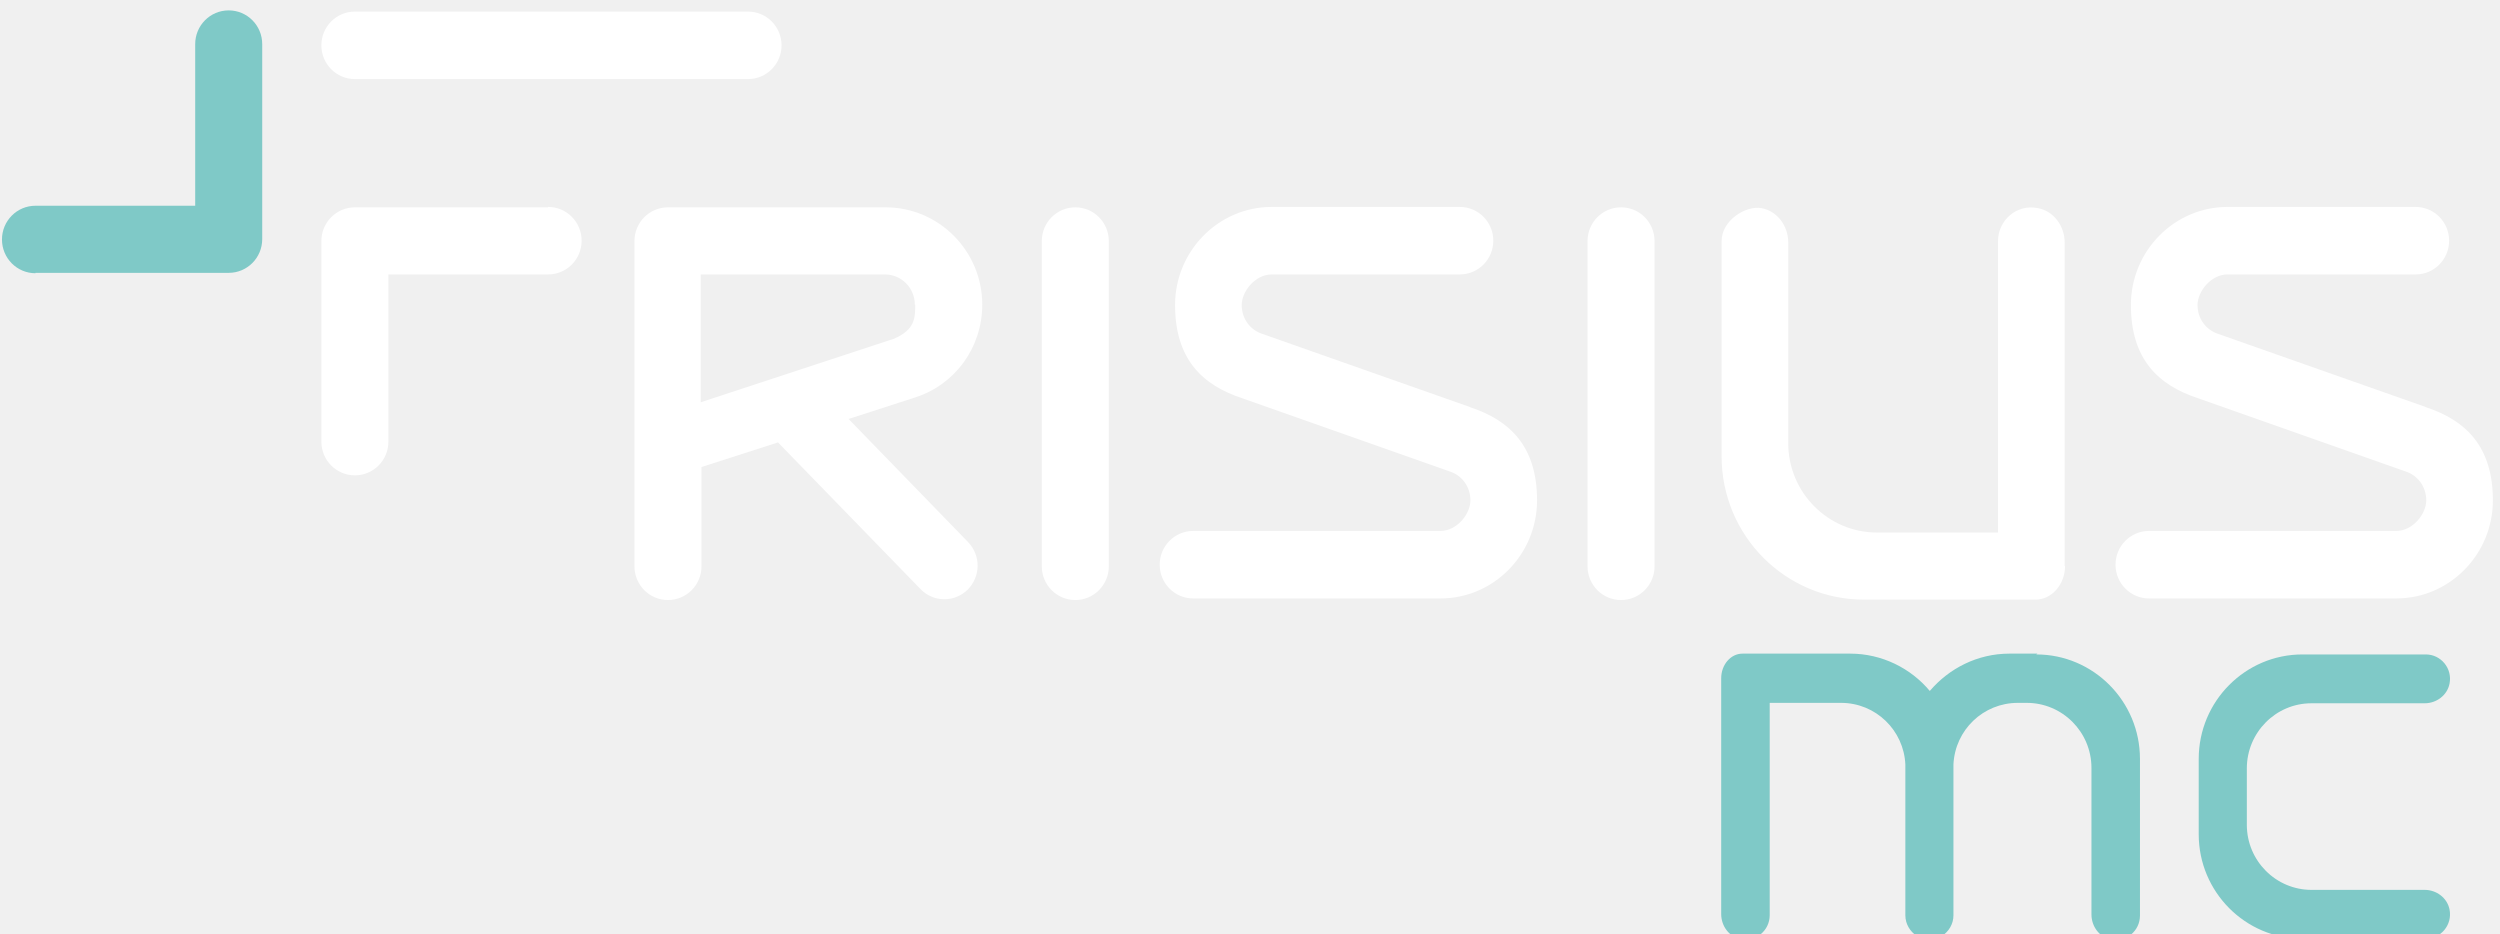
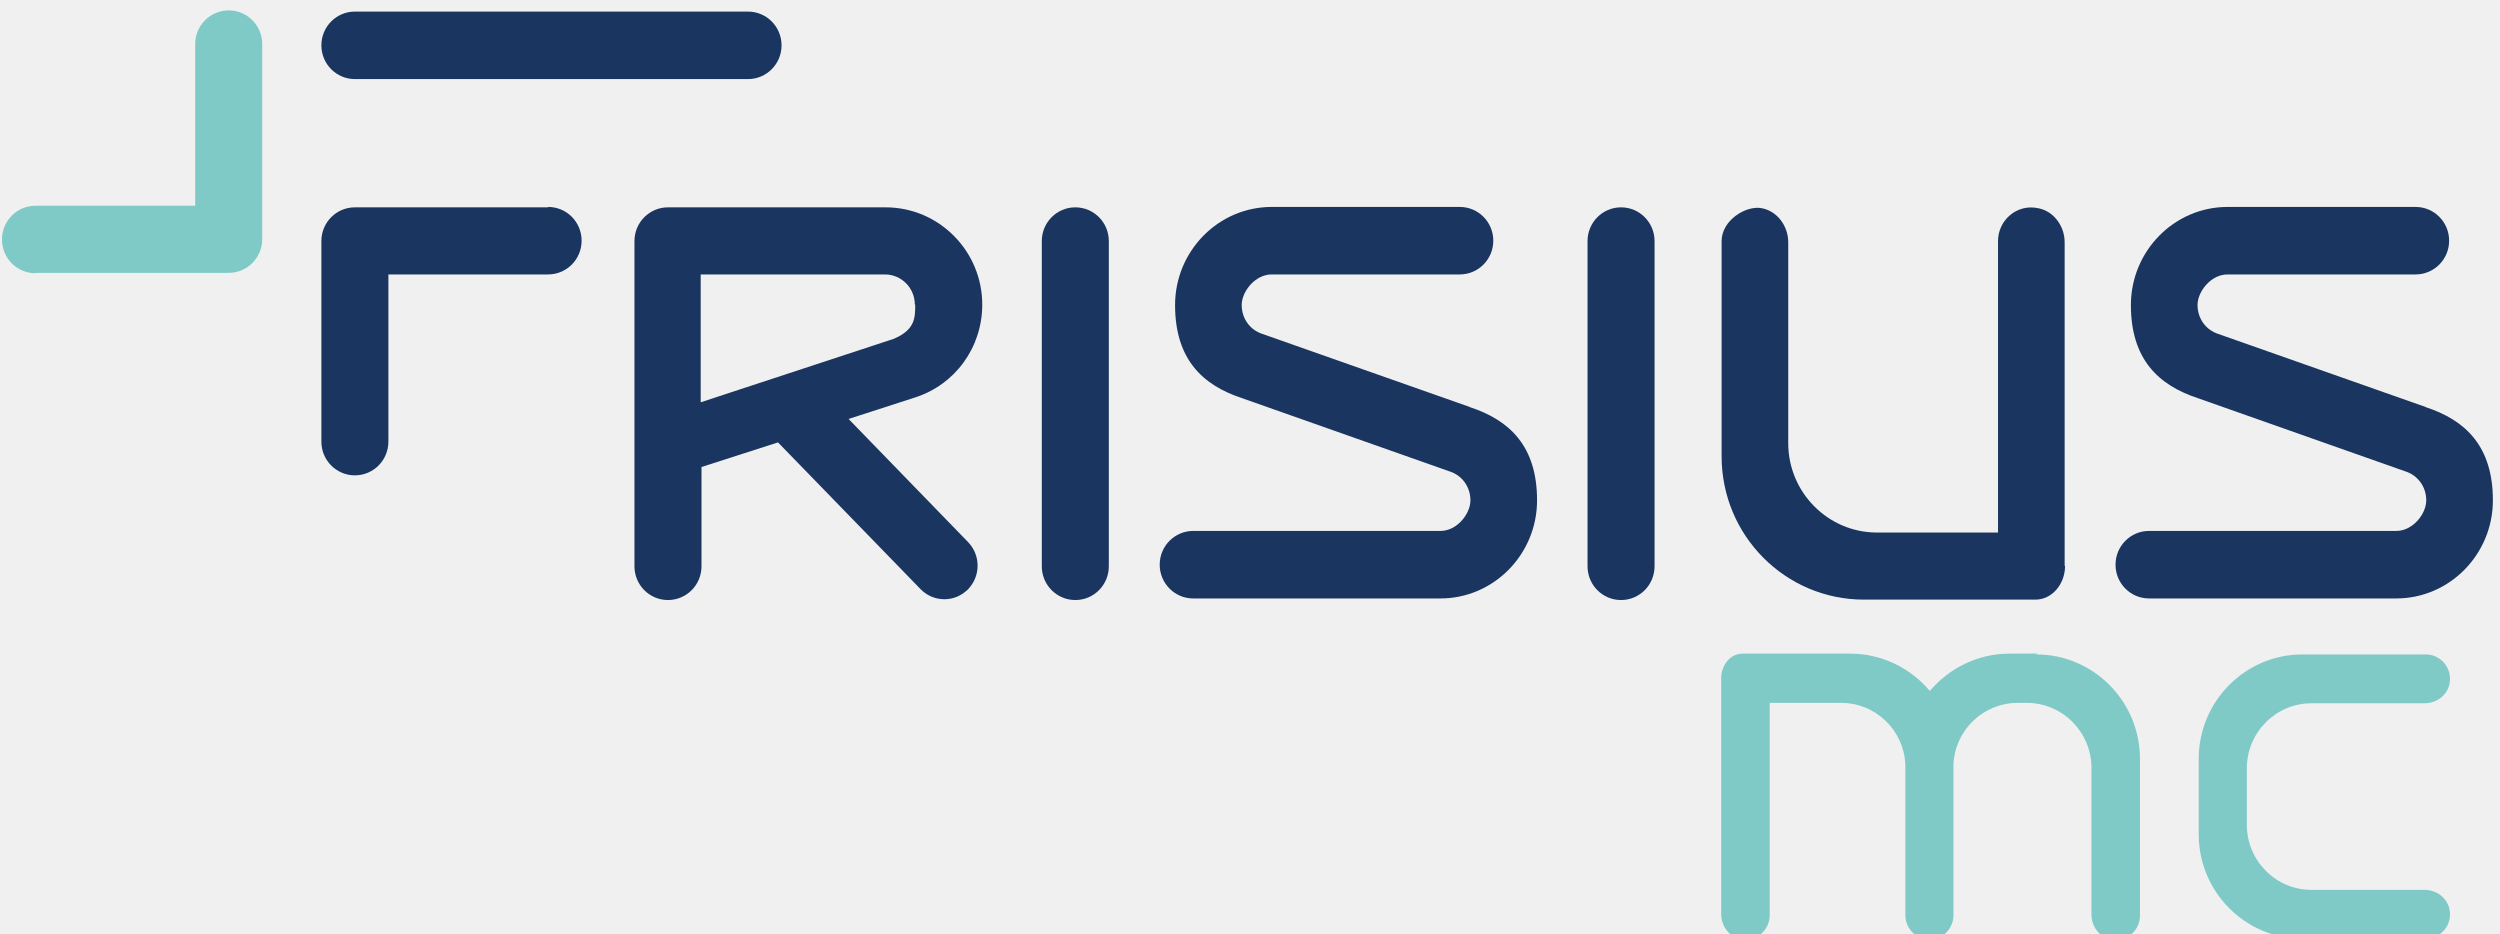
<svg xmlns="http://www.w3.org/2000/svg" width="142" height="53" viewBox="0 0 142 53" fill="none">
  <g clip-path="url(#clip0_4588_785)">
-     <path d="M20.158 4.492H42.488C43.54 4.492 44.392 3.635 44.392 2.575C44.392 1.515 43.54 0.658 42.488 0.658H20.158C19.105 0.658 18.254 1.515 18.254 2.575C18.254 3.635 19.105 4.492 20.158 4.492Z" fill="white" />
-     <path d="M31.132 11.777H20.158C19.105 11.777 18.254 12.634 18.254 13.694V25.083C18.254 26.143 19.105 27 20.158 27C21.21 27 22.061 26.143 22.061 25.083V15.588H31.132C32.185 15.588 33.036 14.731 33.036 13.671C33.036 12.611 32.185 11.754 31.132 11.754V11.777Z" fill="white" />
-     <path d="M83.497 23.121L71.716 18.971C70.999 18.745 70.529 18.091 70.529 17.325C70.529 16.558 71.291 15.588 72.231 15.588H82.915C83.968 15.588 84.819 14.731 84.819 13.671C84.819 12.611 83.968 11.754 82.915 11.754H72.231C69.208 11.754 66.744 14.258 66.744 17.325C66.744 20.392 68.289 21.88 70.574 22.625L82.332 26.774C83.049 27 83.52 27.654 83.52 28.421C83.52 29.188 82.758 30.157 81.817 30.157H67.774C66.722 30.157 65.871 31.015 65.871 32.075C65.871 33.135 66.722 33.992 67.774 33.992H81.817C84.841 33.992 87.305 31.488 87.305 28.421C87.305 25.354 85.759 23.865 83.475 23.121H83.497Z" fill="white" />
-     <path d="M137.788 23.121L126.007 18.971C125.291 18.745 124.82 18.091 124.82 17.325C124.82 16.558 125.582 15.588 126.522 15.588H137.206C138.259 15.588 139.11 14.731 139.11 13.671C139.11 12.611 138.259 11.754 137.206 11.754H126.522C123.499 11.754 121.035 14.258 121.035 17.325C121.035 20.392 122.581 21.88 124.865 22.625L136.624 26.774C137.34 27 137.811 27.654 137.811 28.421C137.811 29.188 137.049 30.157 136.108 30.157H122.065C121.013 30.157 120.162 31.015 120.162 32.075C120.162 33.135 121.013 33.992 122.065 33.992H136.108C139.132 33.992 141.596 31.488 141.596 28.421C141.596 25.354 140.05 23.865 137.766 23.121H137.788Z" fill="white" />
-     <path d="M55.792 17.302C55.792 14.257 53.328 11.777 50.304 11.777H37.941C36.888 11.777 36.037 12.634 36.037 13.694V32.165C36.037 33.225 36.888 34.082 37.941 34.082C38.994 34.082 39.845 33.225 39.845 32.165V26.526L44.19 25.128L52.298 33.473C52.656 33.834 53.126 34.037 53.642 34.037C54.157 34.037 54.605 33.834 54.963 33.495C55.702 32.751 55.724 31.556 54.985 30.789L48.199 23.797L51.962 22.58C54.246 21.858 55.792 19.738 55.792 17.302ZM51.984 17.302C51.984 18.046 51.984 18.723 50.775 19.242L39.8 22.85V15.588H50.26C51.2 15.588 51.962 16.355 51.962 17.302H51.984Z" fill="white" />
-     <path d="M61.078 11.777C60.025 11.777 59.174 12.634 59.174 13.694V32.165C59.174 33.225 60.025 34.082 61.078 34.082C62.13 34.082 62.981 33.225 62.981 32.165V13.694C62.981 12.634 62.13 11.777 61.078 11.777Z" fill="white" />
-     <path d="M92.075 11.777C91.023 11.777 90.172 12.634 90.172 13.694V32.165C90.172 33.225 91.023 34.082 92.075 34.082C93.128 34.082 93.979 33.225 93.979 32.165V13.694C93.979 12.634 93.128 11.777 92.075 11.777Z" fill="white" />
-     <path d="M117.272 32.142V13.761C117.272 12.837 116.645 11.98 115.749 11.822C114.54 11.574 113.487 12.521 113.487 13.694V30.248H106.611C103.834 30.248 101.572 27.97 101.572 25.173V13.761C101.572 12.837 100.945 11.98 100.049 11.822C99.153 11.664 97.787 12.521 97.787 13.694V25.917C97.787 30.428 101.415 34.059 105.872 34.059H115.615C116.533 34.059 117.295 33.202 117.295 32.142H117.272Z" fill="white" />
+     <path d="M20.158 4.492H42.488C43.54 4.492 44.392 3.635 44.392 2.575C44.392 1.515 43.54 0.658 42.488 0.658H20.158C19.105 0.658 18.254 1.515 18.254 2.575C18.254 3.635 19.105 4.492 20.158 4.492Z" fill="#1a3660" />
+     <path d="M31.132 11.777H20.158C19.105 11.777 18.254 12.634 18.254 13.694V25.083C18.254 26.143 19.105 27 20.158 27C21.21 27 22.061 26.143 22.061 25.083V15.588H31.132C32.185 15.588 33.036 14.731 33.036 13.671C33.036 12.611 32.185 11.754 31.132 11.754V11.777Z" fill="#1a3660" />
+     <path d="M83.497 23.121L71.716 18.971C70.999 18.745 70.529 18.091 70.529 17.325C70.529 16.558 71.291 15.588 72.231 15.588H82.915C83.968 15.588 84.819 14.731 84.819 13.671C84.819 12.611 83.968 11.754 82.915 11.754H72.231C69.208 11.754 66.744 14.258 66.744 17.325C66.744 20.392 68.289 21.88 70.574 22.625L82.332 26.774C83.049 27 83.52 27.654 83.52 28.421C83.52 29.188 82.758 30.157 81.817 30.157H67.774C66.722 30.157 65.871 31.015 65.871 32.075C65.871 33.135 66.722 33.992 67.774 33.992H81.817C84.841 33.992 87.305 31.488 87.305 28.421C87.305 25.354 85.759 23.865 83.475 23.121H83.497Z" fill="#1a3660" />
+     <path d="M137.788 23.121L126.007 18.971C125.291 18.745 124.82 18.091 124.82 17.325C124.82 16.558 125.582 15.588 126.522 15.588H137.206C138.259 15.588 139.11 14.731 139.11 13.671C139.11 12.611 138.259 11.754 137.206 11.754H126.522C123.499 11.754 121.035 14.258 121.035 17.325C121.035 20.392 122.581 21.88 124.865 22.625L136.624 26.774C137.34 27 137.811 27.654 137.811 28.421C137.811 29.188 137.049 30.157 136.108 30.157H122.065C121.013 30.157 120.162 31.015 120.162 32.075C120.162 33.135 121.013 33.992 122.065 33.992H136.108C139.132 33.992 141.596 31.488 141.596 28.421C141.596 25.354 140.05 23.865 137.766 23.121H137.788Z" fill="#1a3660" />
+     <path d="M55.792 17.302C55.792 14.257 53.328 11.777 50.304 11.777H37.941C36.888 11.777 36.037 12.634 36.037 13.694V32.165C36.037 33.225 36.888 34.082 37.941 34.082C38.994 34.082 39.845 33.225 39.845 32.165V26.526L44.19 25.128L52.298 33.473C52.656 33.834 53.126 34.037 53.642 34.037C54.157 34.037 54.605 33.834 54.963 33.495C55.702 32.751 55.724 31.556 54.985 30.789L48.199 23.797L51.962 22.58C54.246 21.858 55.792 19.738 55.792 17.302ZM51.984 17.302C51.984 18.046 51.984 18.723 50.775 19.242L39.8 22.85V15.588H50.26C51.2 15.588 51.962 16.355 51.962 17.302H51.984Z" fill="#1a3660" />
+     <path d="M61.078 11.777C60.025 11.777 59.174 12.634 59.174 13.694V32.165C59.174 33.225 60.025 34.082 61.078 34.082C62.13 34.082 62.981 33.225 62.981 32.165V13.694C62.981 12.634 62.13 11.777 61.078 11.777Z" fill="#1a3660" />
+     <path d="M92.075 11.777C91.023 11.777 90.172 12.634 90.172 13.694V32.165C90.172 33.225 91.023 34.082 92.075 34.082C93.128 34.082 93.979 33.225 93.979 32.165V13.694C93.979 12.634 93.128 11.777 92.075 11.777Z" fill="#1a3660" />
+     <path d="M117.272 32.142V13.761C117.272 12.837 116.645 11.98 115.749 11.822C114.54 11.574 113.487 12.521 113.487 13.694V30.248H106.611C103.834 30.248 101.572 27.97 101.572 25.173V13.761C101.572 12.837 100.945 11.98 100.049 11.822C99.153 11.664 97.787 12.521 97.787 13.694V25.917C97.787 30.428 101.415 34.059 105.872 34.059H115.615C116.533 34.059 117.295 33.202 117.295 32.142H117.272Z" fill="#1a3660" />
    <path d="M2.016 15.498H12.99C14.043 15.498 14.894 14.641 14.894 13.581V2.507C14.894 1.447 14.043 0.59 12.99 0.59C11.938 0.59 11.087 1.447 11.087 2.507V11.686H2.016C0.963 11.686 0.112 12.543 0.112 13.603C0.112 14.663 0.963 15.52 2.016 15.52V15.498Z" fill="#7FC9C7" />
    <path d="M115.727 37.126H114.137C112.323 37.126 110.71 37.961 109.612 39.246C108.537 37.961 106.902 37.126 105.088 37.126H98.974C98.302 37.126 97.764 37.758 97.764 38.525V51.921C97.764 52.598 98.212 53.207 98.862 53.342C99.735 53.523 100.519 52.846 100.519 51.989V39.923H104.573C106.544 39.923 108.134 41.479 108.224 43.419V51.989C108.224 52.485 108.493 52.914 108.873 53.162C108.918 53.184 108.985 53.229 109.03 53.252C109.075 53.252 109.12 53.275 109.142 53.297C109.187 53.297 109.232 53.32 109.277 53.342C109.277 53.342 109.299 53.342 109.321 53.342C109.344 53.342 109.388 53.342 109.411 53.342C109.478 53.342 109.523 53.342 109.59 53.342C109.657 53.342 109.702 53.342 109.769 53.342C109.792 53.342 109.836 53.342 109.859 53.342C109.859 53.342 109.881 53.342 109.904 53.342C109.948 53.342 109.993 53.32 110.038 53.297C110.083 53.297 110.128 53.275 110.15 53.252C110.195 53.229 110.262 53.207 110.307 53.162C110.688 52.914 110.956 52.485 110.956 51.989V43.419C111.046 41.457 112.658 39.923 114.607 39.923H115.122C117.138 39.923 118.795 41.569 118.795 43.622V51.944C118.795 52.62 119.243 53.229 119.893 53.365C120.766 53.545 121.55 52.868 121.55 52.011V43.103C121.55 39.833 118.907 37.172 115.66 37.172L115.727 37.126Z" fill="#7FC9C7" />
    <path d="M124.887 43.126V47.388C124.887 50.658 127.53 53.32 130.778 53.32H137.788C138.639 53.32 139.311 52.53 139.132 51.651C138.998 50.997 138.393 50.545 137.721 50.545H131.293C129.277 50.545 127.62 48.899 127.62 46.847V43.644C127.62 41.614 129.255 39.946 131.293 39.946H137.721C138.393 39.946 138.998 39.495 139.132 38.84C139.311 37.961 138.639 37.172 137.788 37.172H130.778C127.53 37.172 124.887 39.833 124.887 43.103V43.126Z" fill="#7FC9C7" />
  </g>
  <defs>
    <clipPath id="clip0_4588_785">
-       <rect width="141.775" height="53" fill="white" transform="translate(0 0.5)" />
+       <rect width="141.775" height="53" fill="#1a3660" transform="translate(0 0.5)" />
    </clipPath>
  </defs>
</svg>
